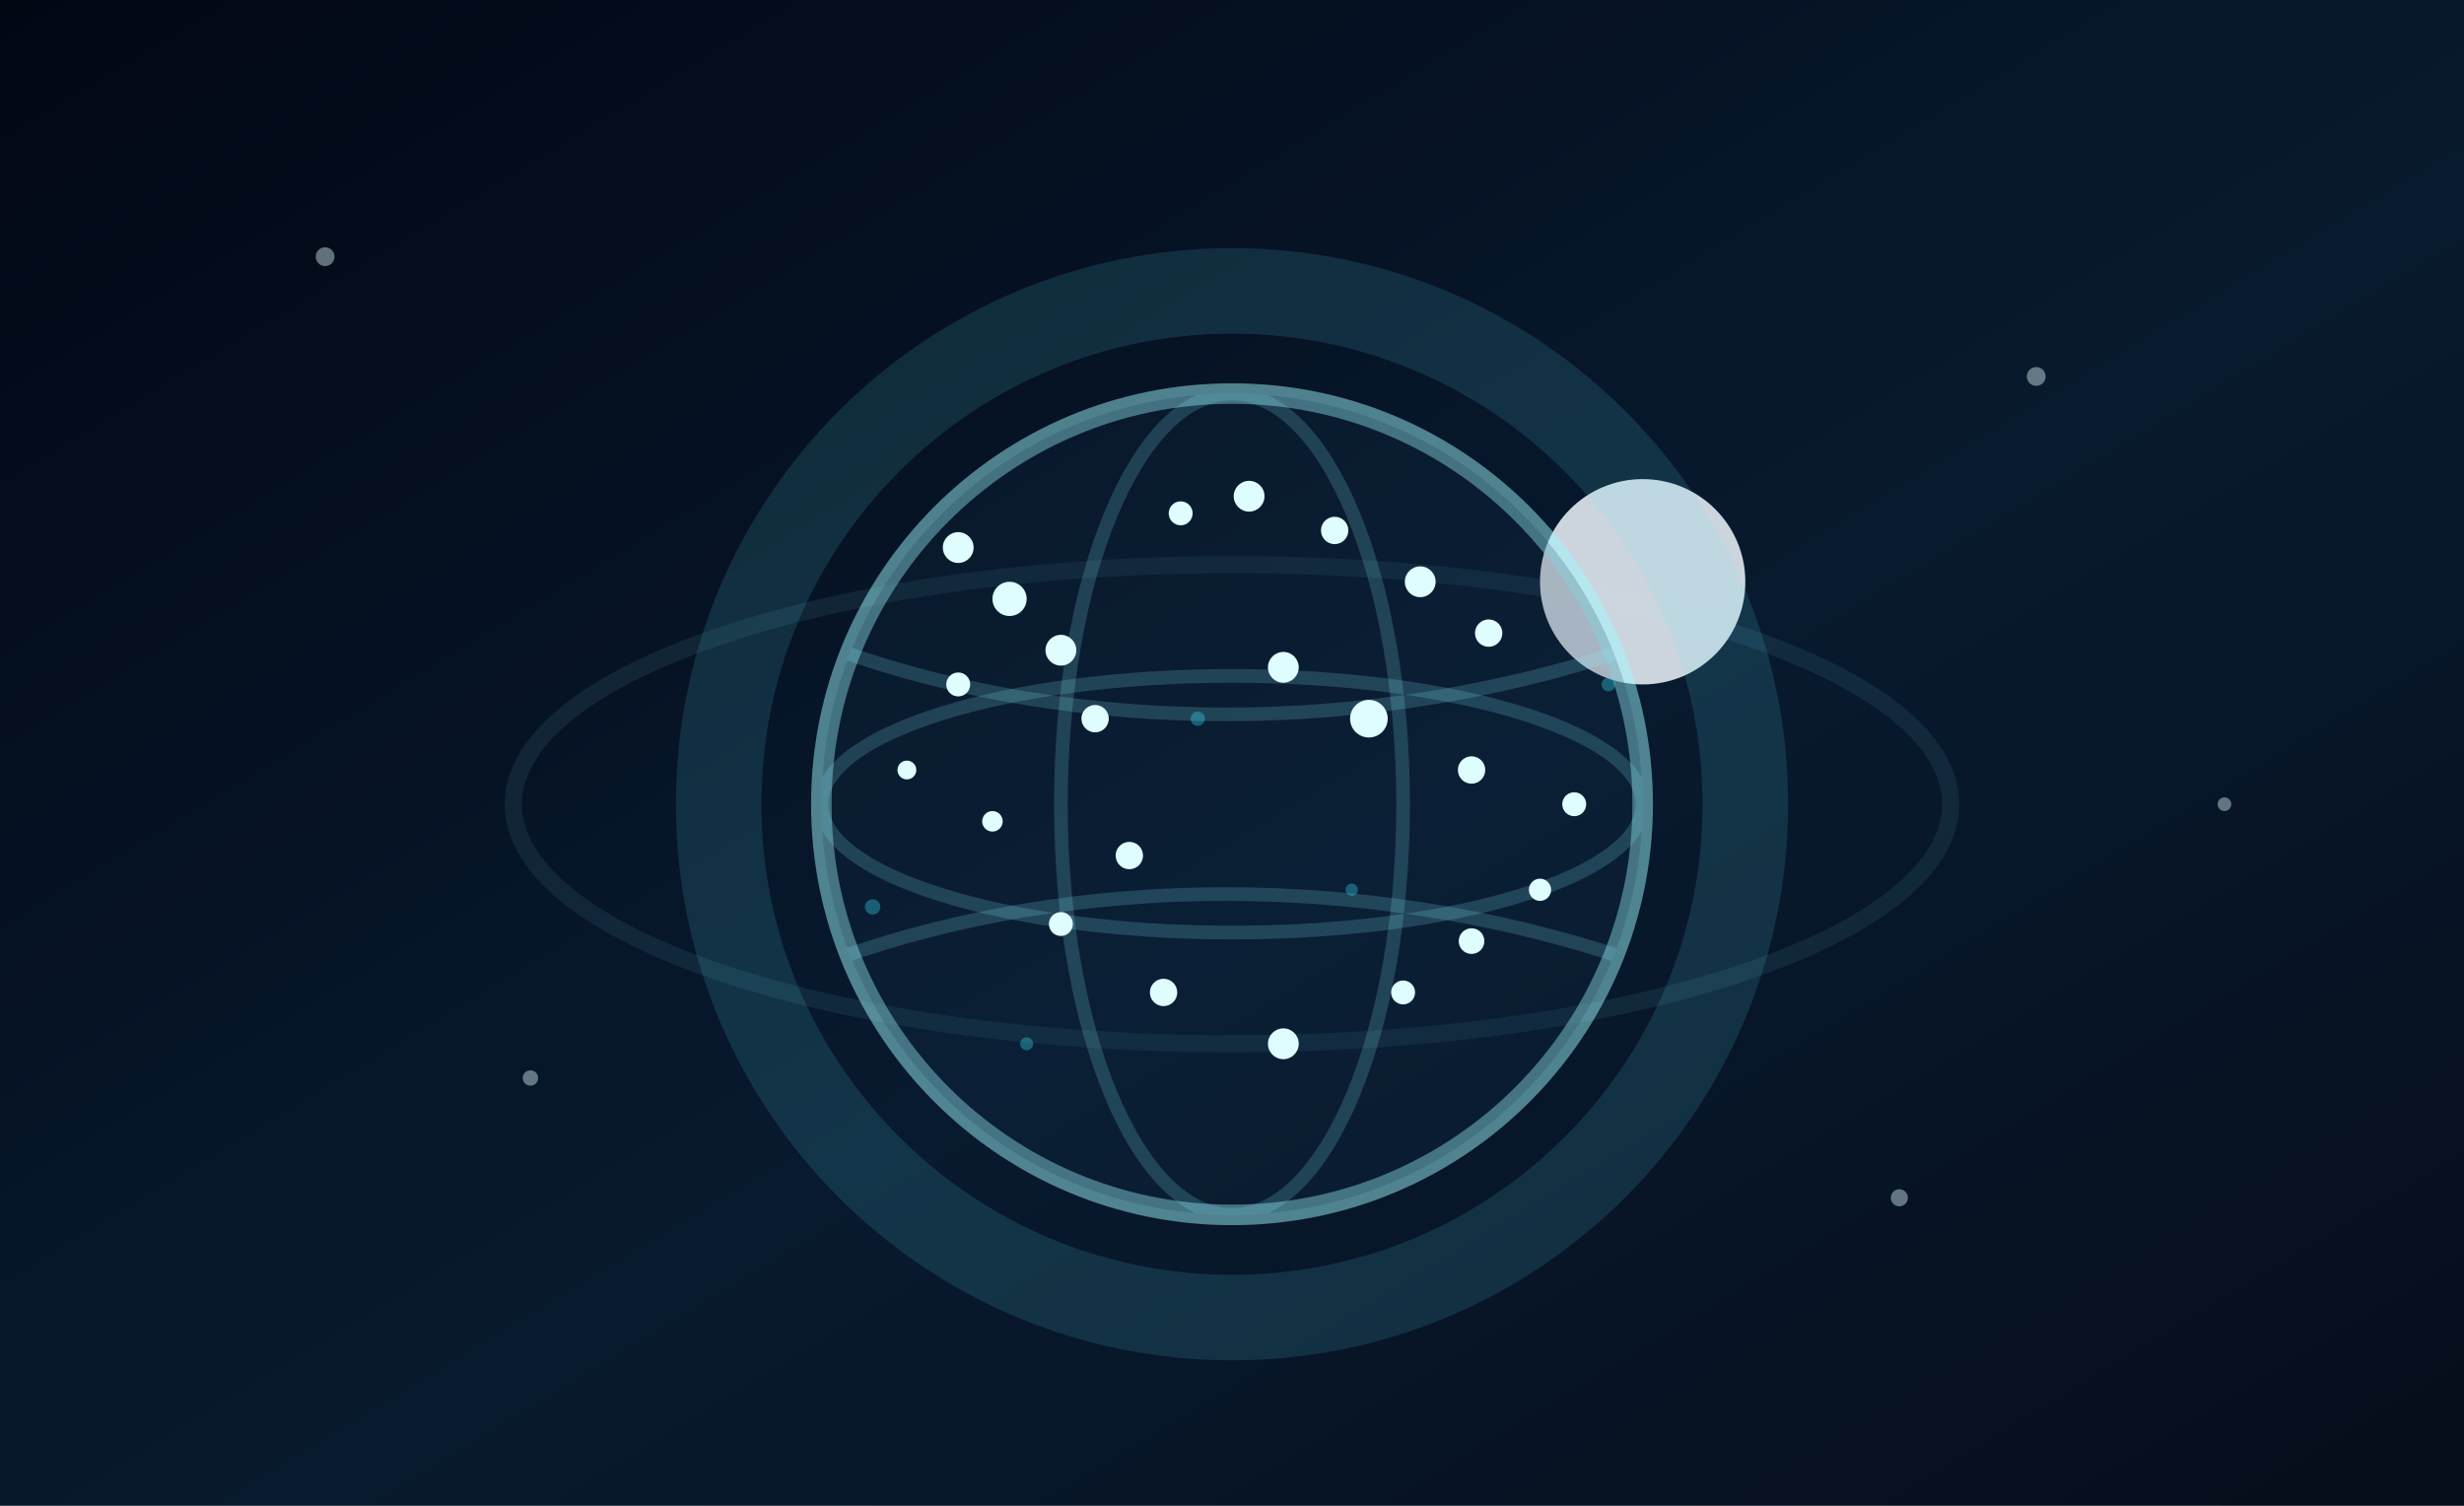
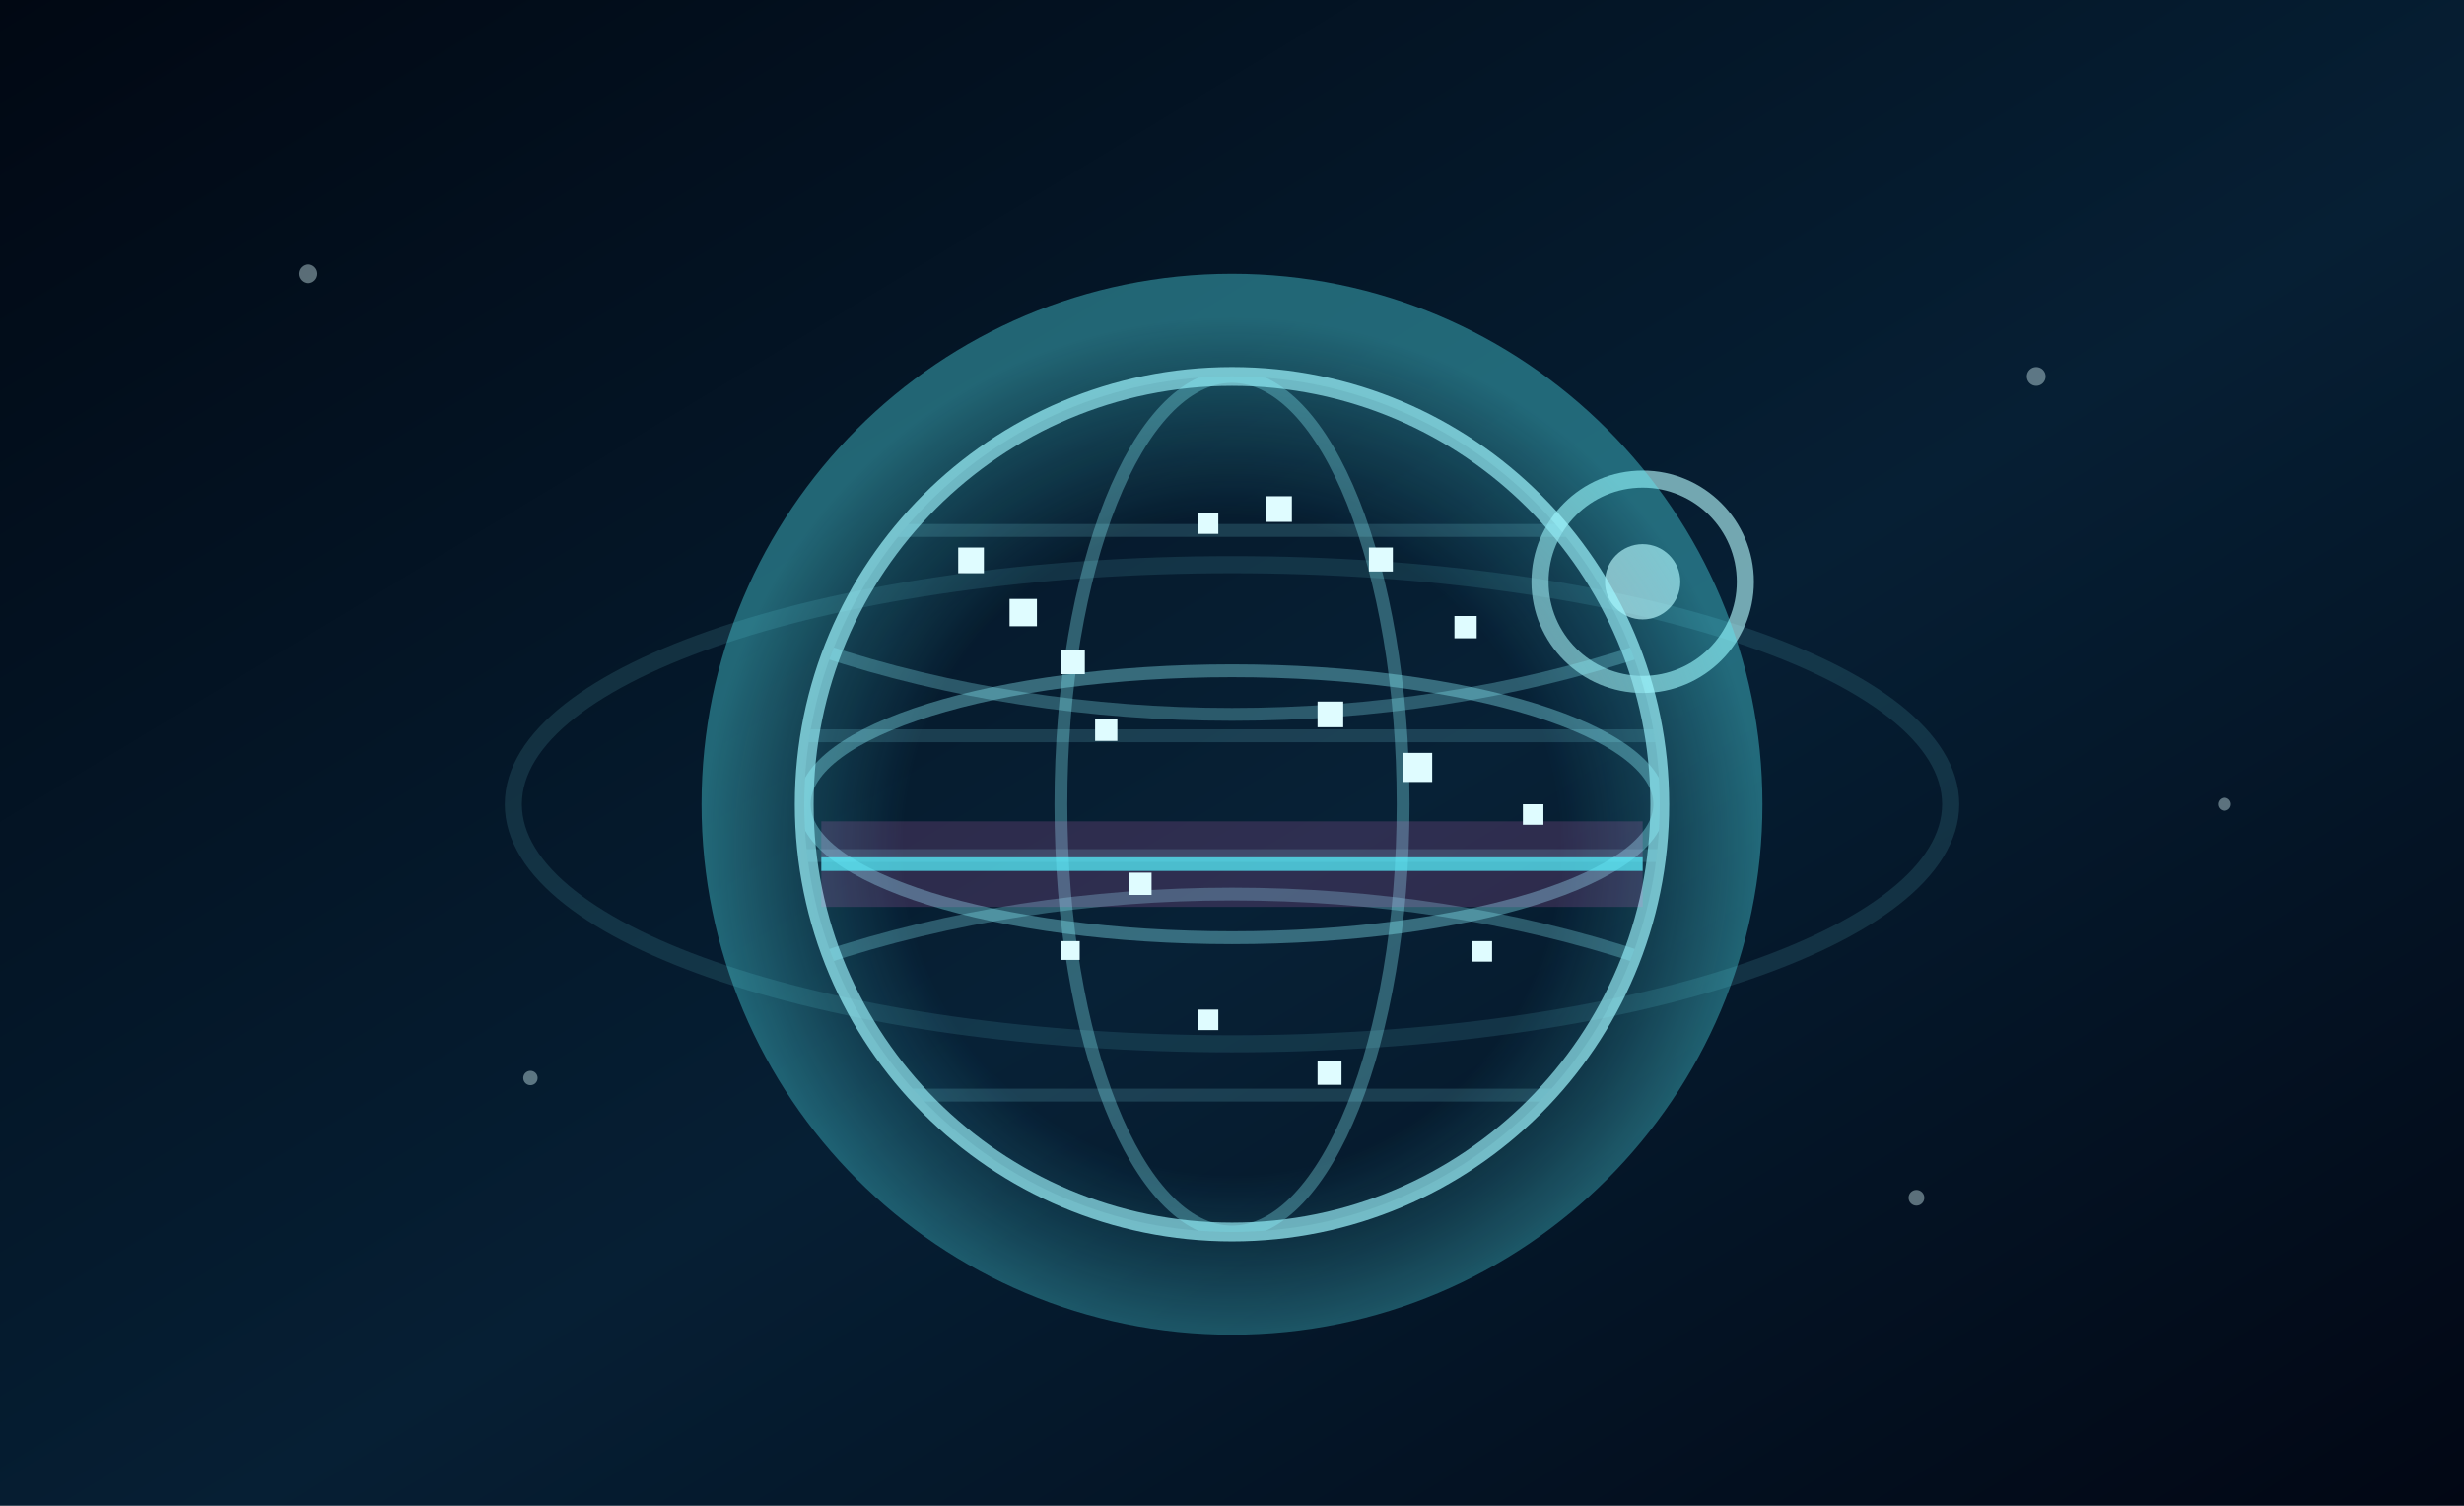
<svg xmlns="http://www.w3.org/2000/svg" viewBox="0 0 144 88">
  <defs>
    <linearGradient id="sky" x1="0" y1="0" x2="1" y2="1">
-       <stop offset="0" stop-color="#020714" />
-       <stop offset=".56" stop-color="#081a2f" />
-       <stop offset="1" stop-color="#060d1a" />
+       <stop offset="0" stop-color="#010813" />
+       <stop offset=".55" stop-color="#061f34" />
+       <stop offset="1" stop-color="#020714" />
    </linearGradient>
+     <radialGradient id="rim" cx="50%" cy="54%" r="50%">
+       <stop offset=".62" stop-color="#56f4ff" stop-opacity="0" />
+       <stop offset=".82" stop-color="#56f4ff" stop-opacity=".18" />
+       <stop offset="1" stop-color="#56f4ff" stop-opacity=".36" />
+     </radialGradient>
    <clipPath id="earthClip">
-       <circle cx="72" cy="47" r="24" />
+       <circle cx="72" cy="47" r="25" />
    </clipPath>
  </defs>
  <rect width="144" height="88" fill="url(#sky)" />
-   <g fill="#dffcff" opacity=".42">
-     <circle cx="19" cy="15" r=".55" />
-     <circle cx="31" cy="63" r=".45" />
+   <g fill="#dffcff" opacity=".4">
+     <circle cx="18" cy="16" r=".55" />
+     <circle cx="31" cy="63" r=".42" />
    <circle cx="119" cy="22" r=".55" />
-     <circle cx="111" cy="70" r=".5" />
-     <circle cx="130" cy="47" r=".4" />
+     <circle cx="112" cy="70" r=".46" />
+     <circle cx="130" cy="47" r=".38" />
  </g>
-   <ellipse cx="72" cy="47" rx="42" ry="14" fill="none" stroke="#8cf4ff" stroke-opacity=".08" />
-   <circle cx="96" cy="34" r="6" fill="#dce5ed" opacity=".92" />
-   <circle cx="72" cy="47" r="30" fill="none" stroke="#5ee7f7" stroke-opacity=".13" stroke-width="5" />
-   <circle cx="72" cy="47" r="24" fill="none" stroke="#9ff7ff" stroke-opacity=".48" stroke-width="1.2" />
+   <ellipse cx="72" cy="47" rx="42" ry="14" fill="none" stroke="#7df5ff" stroke-opacity=".12" />
+   <circle cx="96" cy="34" r="6" fill="none" stroke="#b7fbff" stroke-opacity=".62" />
+   <circle cx="96" cy="34" r="2.2" fill="#dffcff" opacity=".65" />
+   <circle cx="72" cy="47" r="31" fill="url(#rim)" />
+   <circle cx="72" cy="47" r="25" fill="none" stroke="#9ff7ff" stroke-opacity=".7" stroke-width="1.1" />
  <g clip-path="url(#earthClip)">
-     <circle cx="72" cy="47" r="24" fill="#12324a" opacity=".2" />
-     <g fill="none" stroke="#8cf4ff" stroke-opacity=".18" stroke-width=".8">
-       <ellipse cx="72" cy="47" rx="24" ry="7.5" />
-       <ellipse cx="72" cy="47" rx="10" ry="24" />
-       <path d="M49 38c14 5 31 5 46 0M49 56c14-5 31-5 46 0" />
+     <rect x="47" y="22" width="50" height="50" fill="#12324a" opacity=".08" />
+     <g fill="none" stroke="#8cf4ff" stroke-width=".75">
+       <ellipse cx="72" cy="47" rx="25" ry="7.8" opacity=".36" />
+       <ellipse cx="72" cy="47" rx="10" ry="25" opacity=".32" />
+       <path d="M48 38c15 5 33 5 48 0M48 56c15-5 33-5 48 0" opacity=".28" />
+       <path d="M47 43h50M47 50h50M50 31h44M50 64h44" opacity=".16" />
    </g>
+     <rect x="48" y="48" width="48" height="5" fill="#ff78de" opacity=".16" />
+     <path d="M48 50.5h48" stroke="#56f4ff" stroke-opacity=".72" stroke-width=".8" />
    <g fill="#dffcff">
-       <circle cx="56" cy="32" r=".9" />
-       <circle cx="59" cy="35" r="1" />
-       <circle cx="62" cy="38" r=".9" />
-       <circle cx="56" cy="40" r=".7" />
-       <circle cx="64" cy="42" r=".8" />
-       <circle cx="69" cy="30" r=".7" />
-       <circle cx="73" cy="29" r=".9" />
-       <circle cx="78" cy="31" r=".8" />
-       <circle cx="83" cy="34" r=".9" />
-       <circle cx="87" cy="37" r=".8" />
-       <circle cx="75" cy="39" r=".9" />
-       <circle cx="80" cy="42" r="1.1" />
-       <circle cx="86" cy="45" r=".8" />
-       <circle cx="92" cy="47" r=".7" />
-       <circle cx="66" cy="50" r=".8" />
-       <circle cx="62" cy="54" r=".7" />
-       <circle cx="68" cy="58" r=".8" />
-       <circle cx="75" cy="61" r=".9" />
-       <circle cx="82" cy="58" r=".7" />
-       <circle cx="86" cy="55" r=".75" />
-       <circle cx="90" cy="52" r=".65" />
-       <circle cx="58" cy="48" r=".6" />
-       <circle cx="53" cy="45" r=".55" />
-     </g>
-     <g fill="#38dff2" opacity=".34">
-       <circle cx="51" cy="53" r=".45" />
-       <circle cx="60" cy="61" r=".38" />
-       <circle cx="70" cy="42" r=".42" />
-       <circle cx="94" cy="40" r=".4" />
-       <circle cx="79" cy="52" r=".36" />
+       <rect x="56" y="32" width="1.5" height="1.5" />
+       <rect x="59" y="35" width="1.6" height="1.6" />
+       <rect x="62" y="38" width="1.4" height="1.4" />
+       <rect x="64" y="42" width="1.3" height="1.3" />
+       <rect x="70" y="30" width="1.2" height="1.2" />
+       <rect x="74" y="29" width="1.5" height="1.5" />
+       <rect x="80" y="32" width="1.4" height="1.4" />
+       <rect x="85" y="36" width="1.3" height="1.3" />
+       <rect x="77" y="41" width="1.5" height="1.5" />
+       <rect x="82" y="44" width="1.7" height="1.7" />
+       <rect x="89" y="47" width="1.2" height="1.2" />
+       <rect x="66" y="51" width="1.3" height="1.3" />
+       <rect x="62" y="55" width="1.1" height="1.1" />
+       <rect x="70" y="59" width="1.2" height="1.2" />
+       <rect x="77" y="62" width="1.4" height="1.4" />
+       <rect x="86" y="55" width="1.2" height="1.2" />
    </g>
  </g>
</svg>
